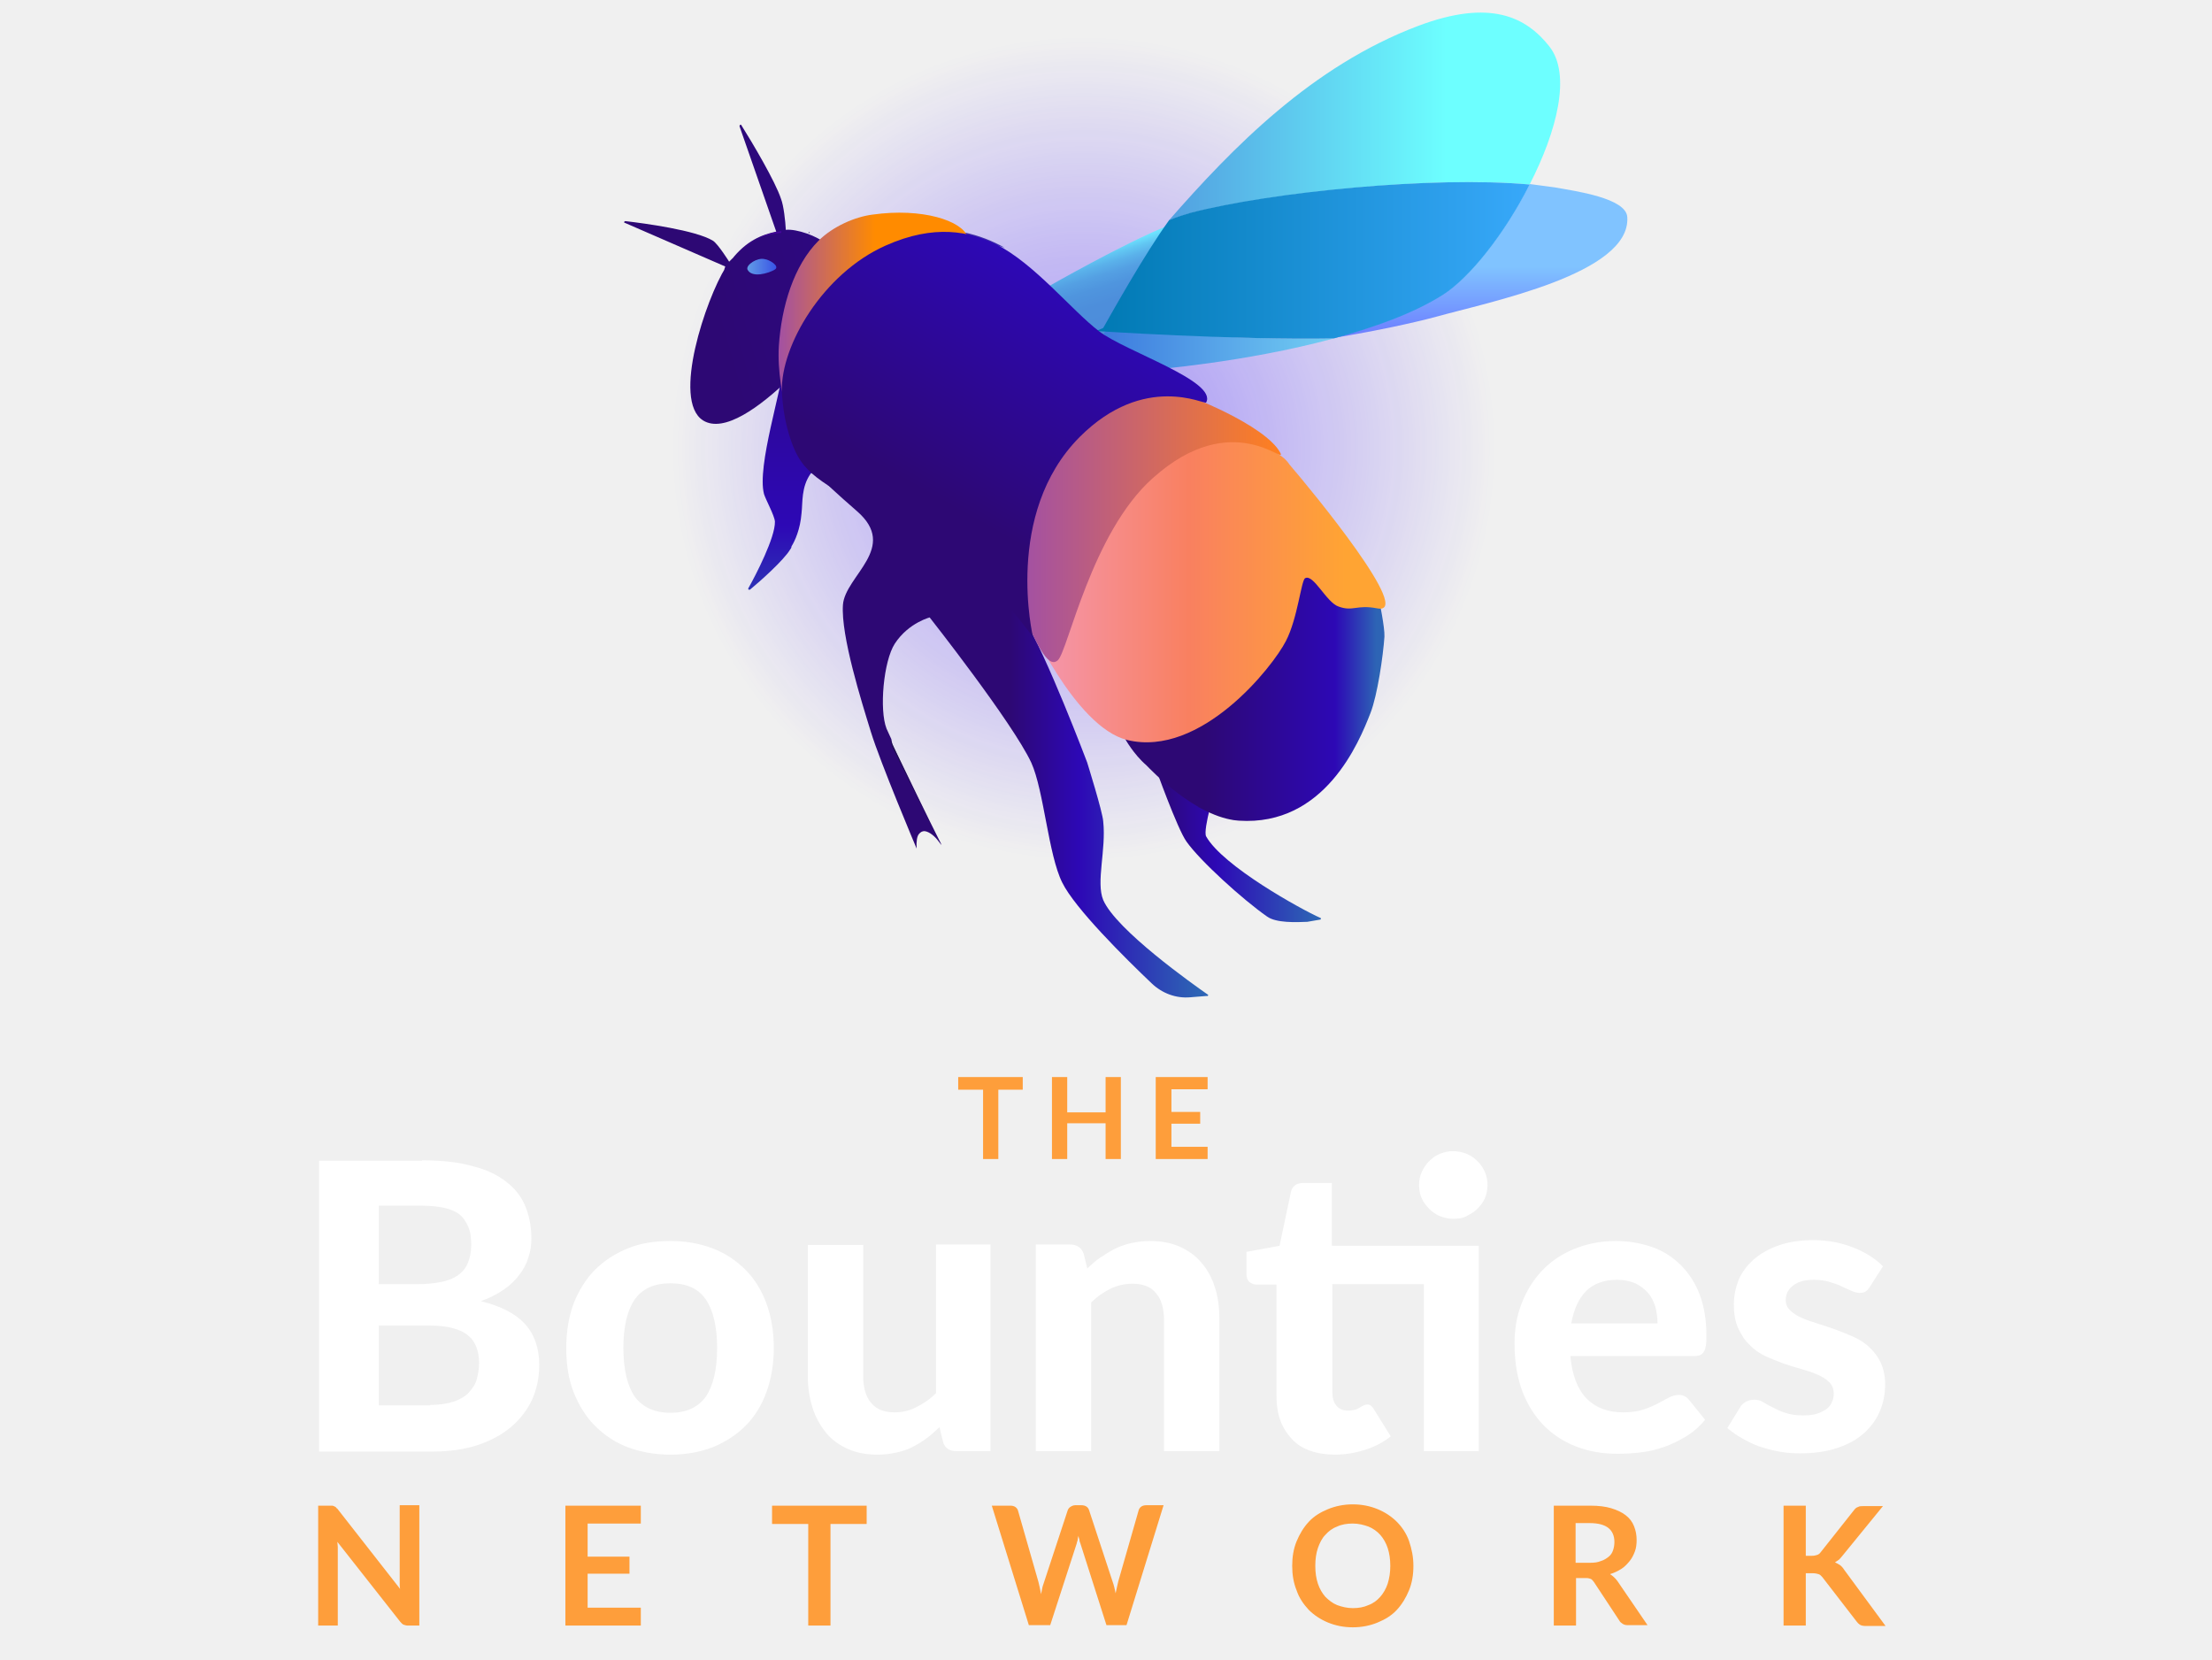
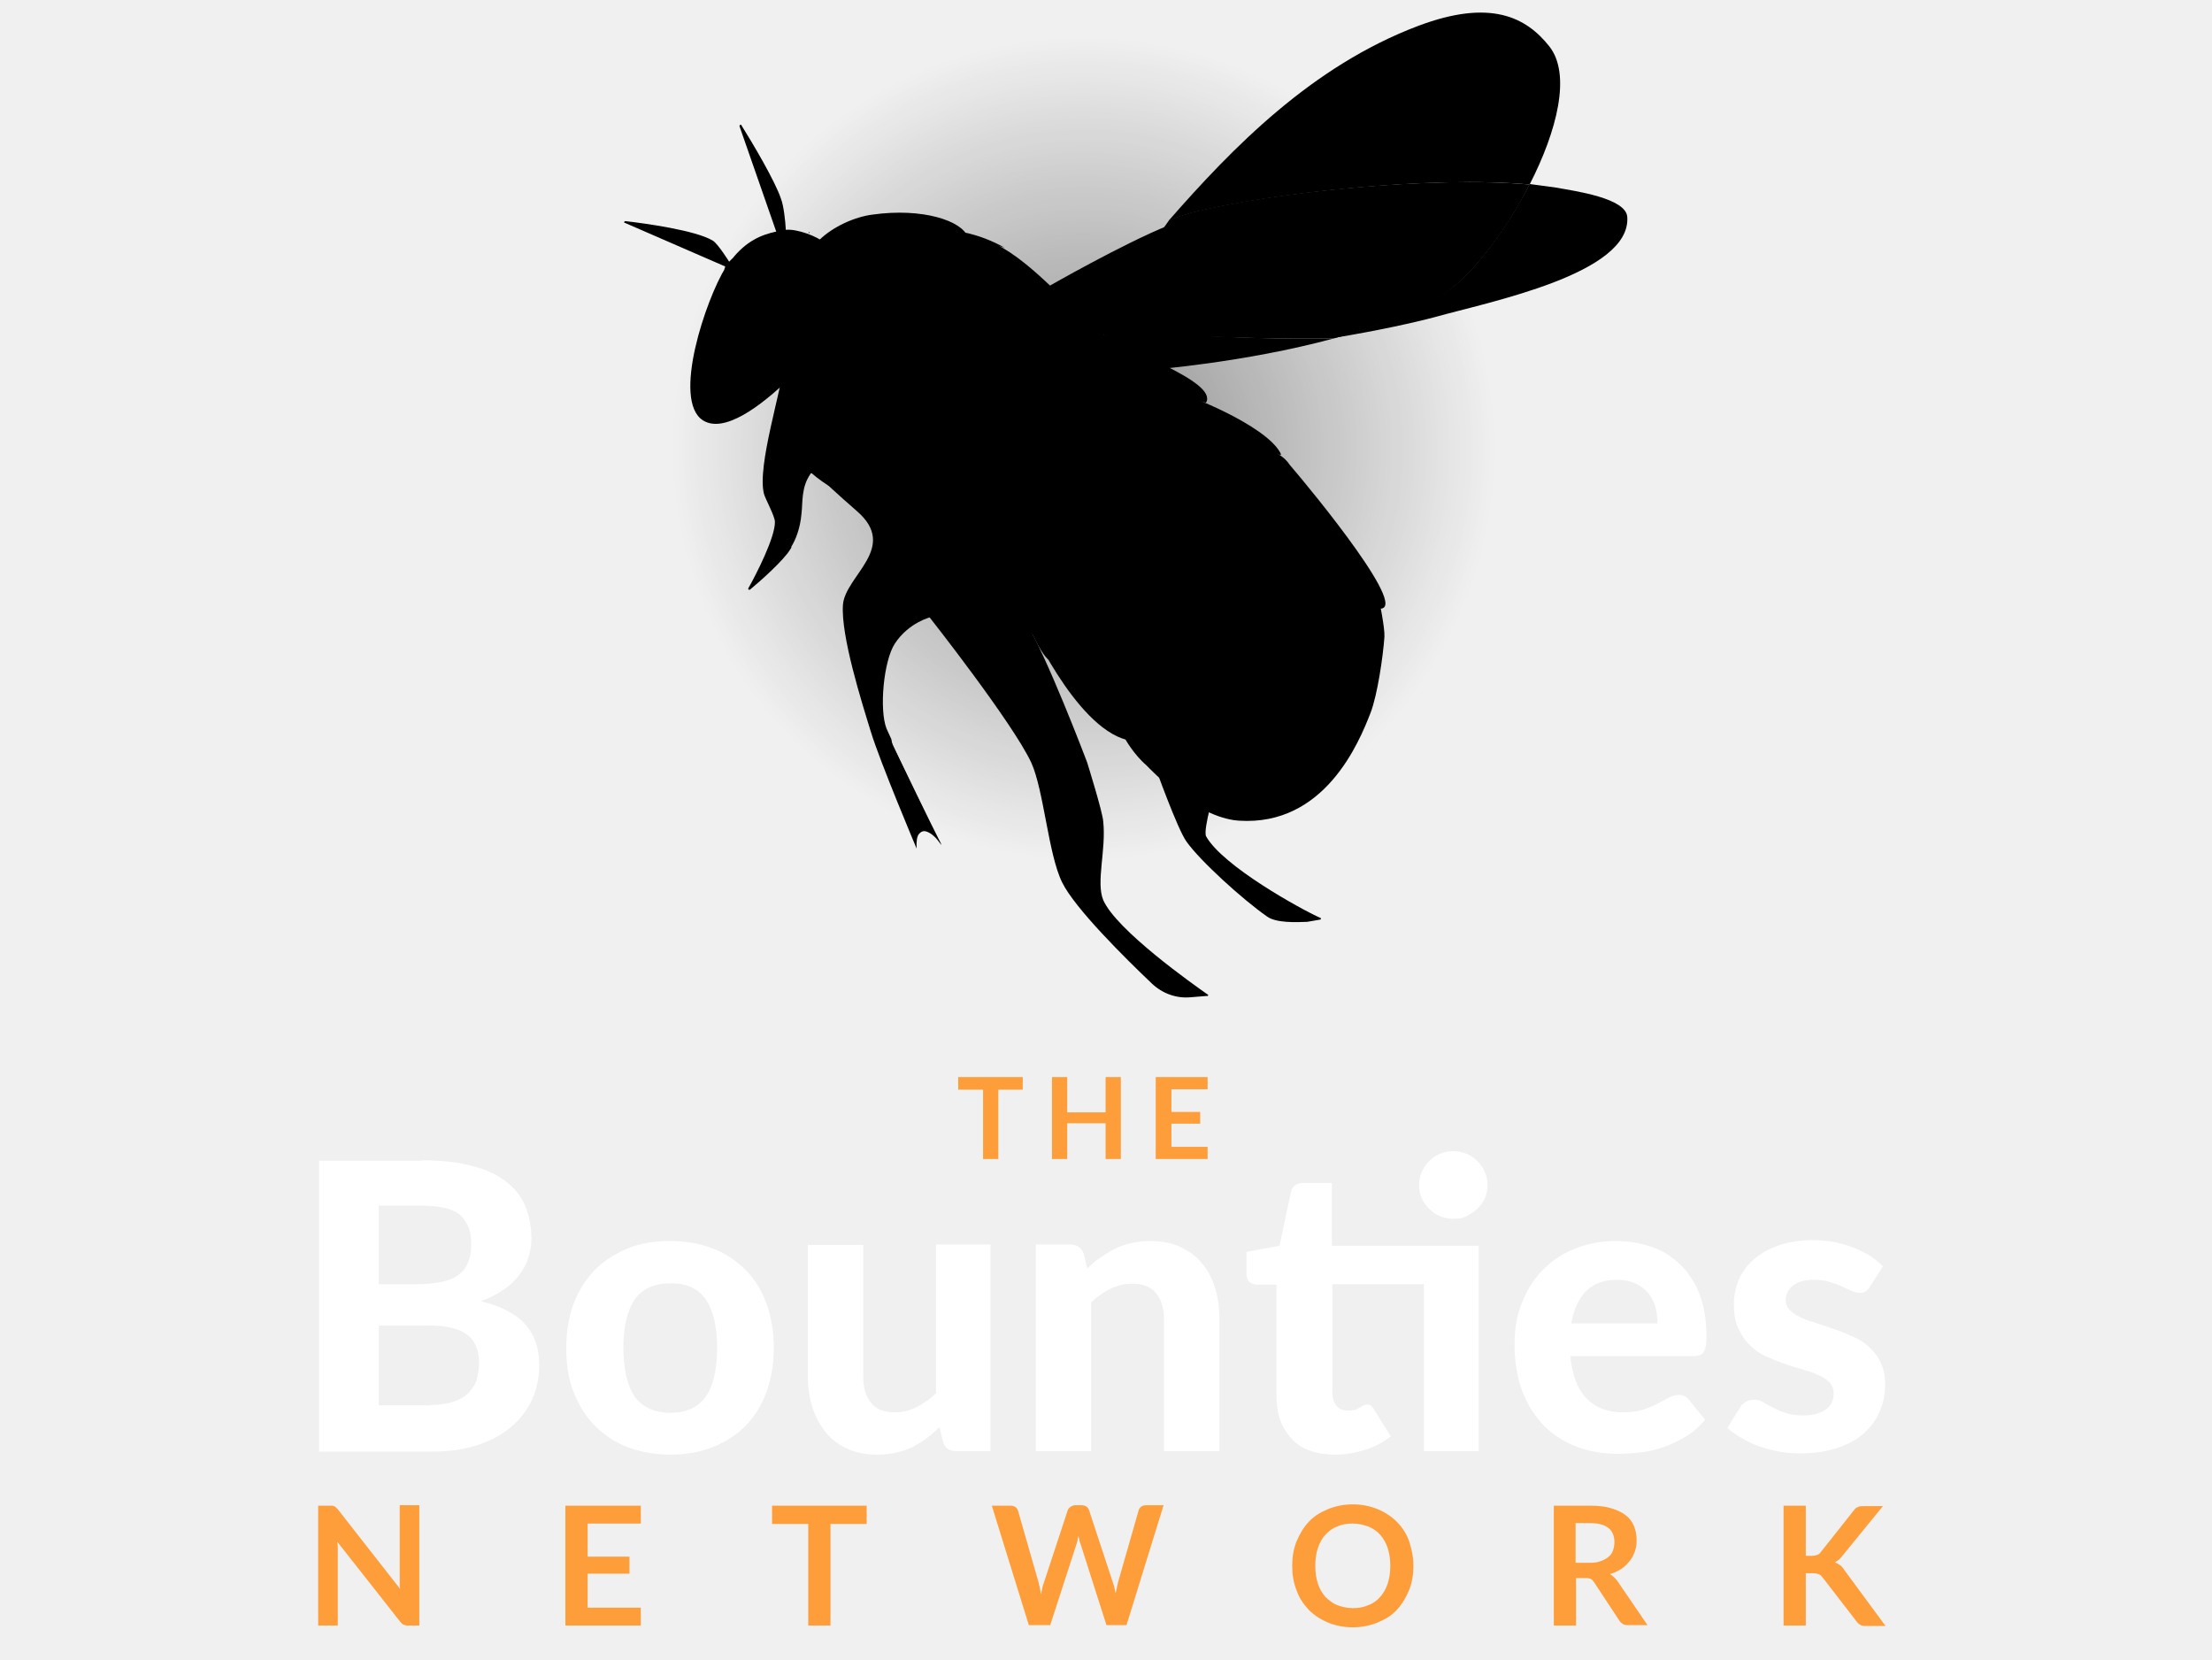
<svg xmlns="http://www.w3.org/2000/svg" version="1.1" id="Layer_1" x="0px" y="0px" width="449.25px" height="337px" viewBox="0 30.35 449.25 337" enable-background="new 0 30.35 449.25 337" xml:space="preserve">
  <path id="Bounties" fill="#FFFFFF" d="M87.379,315.669c1.948,0,3.542-0.266,4.871-0.709c1.239-0.442,2.302-1.062,3.011-1.86  c0.708-0.797,1.329-1.682,1.594-2.744c0.266-1.062,0.443-2.036,0.443-3.188s-0.177-2.302-0.532-3.188  c-0.354-0.974-0.886-1.771-1.683-2.392c-0.796-0.709-1.771-1.151-3.099-1.505c-1.24-0.354-2.834-0.53-4.693-0.53h-10.36v16.202  h10.448V315.669L87.379,315.669z M76.931,275.202v15.938h8.058c1.682,0,3.188-0.178,4.604-0.442  c1.328-0.266,2.479-0.708,3.365-1.328s1.594-1.417,2.037-2.478c0.442-1.063,0.708-2.215,0.708-3.721c0-1.504-0.177-2.744-0.62-3.719  c-0.443-0.974-0.974-1.859-1.771-2.479c-0.797-0.62-1.86-1.062-3.1-1.328s-2.745-0.443-4.428-0.443L76.931,275.202L76.931,275.202z   M85.697,265.992c3.984,0,7.35,0.355,10.183,1.152c2.834,0.708,5.136,1.771,6.907,3.188c1.771,1.328,3.099,3.01,3.896,4.959  c0.797,1.947,1.24,4.161,1.24,6.553c0,1.328-0.177,2.656-0.62,3.896c-0.354,1.239-0.974,2.391-1.859,3.541  c-0.797,1.062-1.86,2.125-3.188,3.01c-1.328,0.887-2.834,1.684-4.605,2.302c3.985,0.975,6.996,2.479,8.944,4.605  c1.948,2.125,2.922,4.958,2.922,8.323c0,2.479-0.443,4.783-1.417,6.995c-0.974,2.127-2.392,3.984-4.25,5.58  c-1.86,1.594-4.162,2.833-6.818,3.718c-2.656,0.886-5.844,1.328-9.298,1.328H64.8v-59.061h20.897V265.992L85.697,265.992z   M136.169,282.375c3.188,0,6.021,0.531,8.59,1.505c2.568,0.974,4.781,2.479,6.641,4.339c1.859,1.859,3.276,4.162,4.25,6.818  s1.506,5.667,1.506,9.032c0,3.366-0.531,6.375-1.506,9.032c-0.974,2.656-2.391,4.958-4.25,6.817c-1.86,1.861-4.074,3.276-6.641,4.34  c-2.568,0.975-5.402,1.506-8.59,1.506s-6.021-0.531-8.677-1.506c-2.568-0.974-4.782-2.479-6.642-4.34  c-1.859-1.859-3.276-4.16-4.339-6.817s-1.505-5.666-1.505-9.032c0-3.365,0.531-6.376,1.505-9.032  c1.062-2.656,2.479-4.958,4.339-6.818c1.86-1.859,4.073-3.275,6.642-4.339C130.06,282.816,132.982,282.375,136.169,282.375z   M136.169,317.263c3.188,0,5.579-1.062,7.173-3.275c1.505-2.214,2.302-5.49,2.302-9.918c0-4.339-0.797-7.615-2.302-9.829  c-1.506-2.213-3.896-3.275-7.173-3.275c-3.276,0-5.667,1.062-7.261,3.275c-1.505,2.214-2.302,5.49-2.302,9.829  c0,4.34,0.797,7.704,2.302,9.918C130.502,316.111,132.894,317.263,136.169,317.263z M201.165,283.083v41.973h-6.906  c-1.417,0-2.392-0.62-2.745-1.949l-0.708-2.922c-0.887,0.797-1.683,1.595-2.568,2.214c-0.885,0.708-1.859,1.24-2.833,1.771  c-0.974,0.531-2.125,0.885-3.276,1.151c-1.151,0.265-2.479,0.443-3.808,0.443c-2.302,0-4.338-0.354-6.11-1.152  c-1.771-0.797-3.276-1.859-4.427-3.275c-1.151-1.418-2.125-3.101-2.745-5.049c-0.62-1.947-0.974-4.072-0.974-6.462v-26.654h11.246  v26.654c0,2.301,0.532,4.161,1.594,5.401c1.062,1.327,2.656,1.948,4.781,1.948c1.595,0,3.1-0.354,4.428-1.063  c1.417-0.708,2.745-1.594,3.985-2.833v-30.195L201.165,283.083L201.165,283.083z M220.822,287.953  c0.886-0.797,1.683-1.594,2.656-2.213c0.975-0.621,1.861-1.24,2.922-1.771c1.062-0.53,2.126-0.886,3.276-1.151  c1.151-0.266,2.479-0.442,3.808-0.442c2.302,0,4.339,0.354,6.11,1.15c1.771,0.798,3.276,1.861,4.427,3.276  c1.24,1.417,2.126,3.1,2.745,5.048c0.62,1.948,0.887,4.074,0.887,6.464v26.741h-11.247v-26.653c0-2.302-0.53-4.161-1.594-5.401  c-1.062-1.328-2.656-1.947-4.782-1.947c-1.594,0-3.1,0.354-4.428,0.974c-1.417,0.708-2.745,1.594-3.984,2.833v30.195h-11.246  v-41.973h6.906c1.417,0,2.391,0.621,2.834,1.948L220.822,287.953z M300.34,325.056h-11.159v-33.915h-18.594v21.872  c0,1.15,0.265,2.125,0.796,2.743c0.531,0.71,1.328,1.063,2.391,1.063c0.531,0,0.974-0.089,1.417-0.178  c0.354-0.089,0.709-0.266,0.975-0.442c0.265-0.179,0.531-0.266,0.796-0.444c0.265-0.087,0.443-0.177,0.708-0.177  c0.354,0,0.621,0.089,0.797,0.266c0.178,0.177,0.443,0.442,0.621,0.797l3.365,5.401c-1.505,1.24-3.275,2.125-5.224,2.744  c-1.948,0.62-3.984,0.975-6.11,0.975c-1.86,0-3.542-0.266-5.048-0.796c-1.505-0.532-2.745-1.329-3.719-2.392  c-0.975-1.062-1.771-2.302-2.302-3.719c-0.531-1.418-0.797-3.101-0.797-4.959v-22.669h-3.985c-0.62,0-1.061-0.177-1.504-0.531  c-0.443-0.354-0.62-0.974-0.62-1.682v-4.428l6.73-1.239l2.302-10.893c0.266-1.239,1.151-1.86,2.479-1.86h5.845v12.752h29.84V325.056  L300.34,325.056z M302.109,271.041c0,0.887-0.178,1.771-0.53,2.656c-0.354,0.797-0.886,1.505-1.506,2.125  c-0.62,0.621-1.417,1.062-2.214,1.506c-0.796,0.443-1.771,0.53-2.745,0.53c-0.885,0-1.77-0.177-2.657-0.53  c-0.885-0.354-1.594-0.887-2.213-1.506c-0.62-0.62-1.151-1.328-1.505-2.125c-0.354-0.797-0.531-1.684-0.531-2.656  c0-0.975,0.177-1.86,0.531-2.657c0.354-0.796,0.886-1.594,1.505-2.214c0.621-0.619,1.328-1.15,2.213-1.505  c0.887-0.354,1.683-0.53,2.657-0.53s1.86,0.177,2.745,0.53c0.887,0.354,1.594,0.886,2.214,1.505c0.62,0.621,1.151,1.328,1.506,2.214  C301.933,269.181,302.109,270.066,302.109,271.041z M336.645,299.11c0-1.152-0.178-2.302-0.443-3.366  c-0.354-1.061-0.796-2.035-1.506-2.834c-0.709-0.797-1.505-1.416-2.567-1.947c-1.063-0.443-2.303-0.709-3.72-0.709  c-2.656,0-4.781,0.797-6.287,2.301c-1.506,1.506-2.479,3.72-3.01,6.553h17.533V299.11L336.645,299.11z M318.934,305.752  c0.354,3.896,1.506,6.818,3.365,8.678c1.86,1.858,4.339,2.745,7.35,2.745c1.506,0,2.922-0.179,3.984-0.532  c1.152-0.354,2.125-0.797,3.011-1.239c0.886-0.443,1.595-0.886,2.302-1.24c0.708-0.354,1.417-0.531,2.036-0.531  c0.886,0,1.505,0.354,2.036,0.975l3.275,4.074c-1.15,1.417-2.479,2.567-3.984,3.452c-1.504,0.887-2.922,1.595-4.515,2.126  c-1.505,0.531-3.1,0.886-4.692,1.062c-1.596,0.178-3.101,0.265-4.605,0.265c-2.922,0-5.666-0.442-8.236-1.416  c-2.567-0.975-4.781-2.391-6.641-4.251c-1.859-1.859-3.365-4.249-4.427-6.995c-1.062-2.834-1.595-6.021-1.595-9.74  c0-2.835,0.443-5.578,1.418-8.058c0.974-2.568,2.302-4.693,4.074-6.642c1.77-1.859,3.896-3.365,6.463-4.428  c2.568-1.062,5.401-1.682,8.589-1.682c2.656,0,5.136,0.442,7.438,1.24c2.301,0.796,4.248,2.125,5.844,3.719  c1.594,1.593,2.922,3.63,3.809,6.021c0.886,2.391,1.327,5.048,1.327,8.146c0,0.886,0,1.506-0.089,2.035  c-0.088,0.532-0.177,0.975-0.441,1.329c-0.178,0.353-0.443,0.531-0.797,0.708c-0.354,0.088-0.709,0.177-1.24,0.177L318.934,305.752  L318.934,305.752z M379.768,291.672c-0.266,0.443-0.62,0.797-0.886,0.975c-0.266,0.177-0.709,0.266-1.24,0.266  c-0.53,0-1.062-0.178-1.683-0.443c-0.53-0.266-1.238-0.531-1.948-0.887c-0.708-0.354-1.505-0.619-2.391-0.885  s-1.948-0.443-3.188-0.443c-1.859,0-3.188,0.354-4.249,1.151c-0.974,0.708-1.505,1.771-1.505,2.923c0,0.885,0.266,1.505,0.885,2.125  c0.531,0.53,1.328,1.062,2.303,1.505s2.035,0.797,3.188,1.152c1.151,0.353,2.391,0.796,3.719,1.238  c1.239,0.444,2.479,0.975,3.719,1.506c1.151,0.53,2.302,1.239,3.188,2.126c0.975,0.886,1.683,1.859,2.303,3.1  c0.53,1.239,0.885,2.656,0.885,4.339c0,2.036-0.353,3.896-1.151,5.667c-0.708,1.683-1.859,3.188-3.275,4.427  c-1.417,1.24-3.188,2.214-5.401,2.923c-2.125,0.708-4.605,1.062-7.438,1.062c-1.417,0-2.834-0.089-4.25-0.354  c-1.417-0.266-2.744-0.619-4.074-1.062c-1.239-0.442-2.479-1.062-3.541-1.683c-1.152-0.619-2.036-1.327-2.923-2.035l2.568-4.162  c0.265-0.531,0.708-0.887,1.151-1.151c0.443-0.267,1.062-0.443,1.771-0.443c0.709,0,1.328,0.177,1.86,0.531  c0.531,0.354,1.238,0.708,1.947,1.062c0.709,0.353,1.506,0.796,2.479,1.062c0.975,0.354,2.126,0.531,3.631,0.531  c1.062,0,2.036-0.089,2.835-0.354c0.797-0.265,1.416-0.62,1.947-0.975c0.531-0.442,0.887-0.886,1.062-1.417  c0.266-0.53,0.354-1.062,0.354-1.683c0-0.886-0.266-1.683-0.886-2.301c-0.62-0.621-1.328-1.062-2.302-1.506  c-0.975-0.442-2.035-0.797-3.275-1.152c-1.24-0.353-2.48-0.708-3.72-1.15c-1.239-0.443-2.479-0.975-3.719-1.506  c-1.239-0.619-2.302-1.326-3.188-2.301c-0.973-0.887-1.682-2.037-2.301-3.365c-0.62-1.328-0.886-2.923-0.886-4.871  c0-1.77,0.353-3.365,0.974-4.957c0.709-1.595,1.682-2.922,3.1-4.162c1.328-1.152,3.01-2.127,5.048-2.834  c2.036-0.709,4.339-1.062,6.995-1.062c3.011,0,5.668,0.53,8.146,1.506c2.479,0.973,4.428,2.213,6.022,3.807L379.768,291.672z" />
  <path id="Network" fill="#FE9E3B" d="M66.924,336.124c0.177,0,0.354,0,0.531,0c0.178,0,0.266,0.088,0.354,0.088  c0.088,0.087,0.177,0.087,0.354,0.178c0.089,0.088,0.177,0.265,0.354,0.354l12.75,16.293c-0.088-0.354-0.088-0.797-0.088-1.151  c0-0.355,0-0.709,0-1.063v-14.786h3.984v24.439h-2.302c-0.354,0-0.62-0.088-0.885-0.179c-0.266-0.087-0.443-0.353-0.709-0.619  l-12.75-16.205c0,0.354,0.088,0.709,0.088,1.063c0,0.353,0,0.708,0,0.974v14.965h-3.985v-24.351H66.924z M130.148,336.124v3.63  h-10.803v6.73h8.501v3.454h-8.501v6.905h10.803v3.632H114.83v-24.352H130.148L130.148,336.124z M176.017,336.124v3.719h-7.349  v20.632h-4.516v-20.632h-7.349v-3.719H176.017z M201.431,336.124h3.808c0.353,0,0.708,0.088,0.974,0.266  c0.266,0.177,0.442,0.442,0.532,0.708l4.162,14.522c0.087,0.353,0.177,0.708,0.265,1.15c0.088,0.443,0.178,0.886,0.266,1.328  c0.088-0.442,0.178-0.886,0.265-1.328c0.089-0.442,0.266-0.797,0.354-1.15l4.781-14.522c0.088-0.266,0.266-0.531,0.531-0.708  c0.266-0.178,0.621-0.354,0.974-0.354h1.328c0.353,0,0.708,0.088,0.975,0.265c0.265,0.179,0.442,0.444,0.531,0.709l4.782,14.521  c0.265,0.708,0.442,1.505,0.62,2.391c0.088-0.442,0.178-0.886,0.266-1.238c0.088-0.354,0.177-0.797,0.265-1.152l4.162-14.521  c0.089-0.265,0.266-0.53,0.531-0.709c0.265-0.177,0.621-0.265,0.974-0.265h3.542l-7.527,24.351h-4.074l-5.312-16.646  c-0.089-0.178-0.178-0.442-0.178-0.709c-0.088-0.266-0.177-0.531-0.177-0.797c-0.088,0.266-0.178,0.531-0.178,0.797  c0,0.267-0.177,0.443-0.177,0.709l-5.402,16.646h-4.339L201.431,336.124z M287.057,348.344c0,1.771-0.265,3.453-0.885,4.958  c-0.62,1.506-1.417,2.834-2.479,3.985c-1.062,1.15-2.391,1.948-3.896,2.567c-1.505,0.621-3.187,0.974-5.047,0.974  c-1.86,0-3.542-0.353-5.048-0.974c-1.505-0.619-2.833-1.506-3.896-2.567c-1.062-1.152-1.948-2.393-2.479-3.985  c-0.62-1.505-0.886-3.188-0.886-4.958s0.266-3.453,0.886-4.958c0.621-1.505,1.417-2.835,2.479-3.984  c1.063-1.151,2.391-1.948,3.896-2.568c1.505-0.62,3.188-0.975,5.048-0.975c1.86,0,3.542,0.354,5.047,0.975  c1.506,0.62,2.834,1.505,3.896,2.568c1.063,1.062,1.948,2.391,2.479,3.896C286.702,344.891,287.057,346.484,287.057,348.344z   M282.364,348.344c0-1.327-0.178-2.568-0.532-3.631c-0.353-1.062-0.886-1.948-1.504-2.656c-0.621-0.709-1.505-1.329-2.391-1.683  c-0.975-0.354-2.037-0.62-3.188-0.62c-1.152,0-2.303,0.178-3.188,0.62c-0.974,0.353-1.771,0.974-2.391,1.683  c-0.709,0.708-1.152,1.683-1.505,2.656c-0.354,1.062-0.531,2.214-0.531,3.631c0,1.416,0.177,2.568,0.531,3.63  c0.354,1.062,0.886,1.948,1.505,2.657c0.708,0.709,1.505,1.328,2.391,1.683c0.975,0.354,2.036,0.62,3.188,0.62  c1.151,0,2.213-0.177,3.188-0.62c0.973-0.354,1.77-0.974,2.391-1.683c0.62-0.709,1.151-1.594,1.504-2.657  C282.187,350.822,282.364,349.672,282.364,348.344z M320.086,351v9.476h-4.516v-24.352h7.438c1.683,0,3.1,0.177,4.25,0.53  c1.15,0.354,2.125,0.798,2.922,1.418s1.328,1.328,1.683,2.213c0.354,0.887,0.531,1.771,0.531,2.835c0,0.796-0.089,1.594-0.354,2.301  c-0.265,0.708-0.619,1.417-1.061,1.948c-0.443,0.531-0.975,1.152-1.684,1.595c-0.708,0.443-1.418,0.796-2.302,1.062  c0.531,0.354,1.063,0.797,1.506,1.419l6.11,8.942h-4.074c-0.354,0-0.709-0.088-0.975-0.266c-0.266-0.177-0.531-0.353-0.709-0.708  l-5.136-7.792c-0.177-0.267-0.442-0.531-0.62-0.621c-0.266-0.087-0.531-0.177-0.974-0.177h-2.036V351L320.086,351z M320.086,347.724  h2.834c0.886,0,1.594-0.089,2.214-0.354c0.62-0.177,1.151-0.531,1.594-0.886s0.708-0.797,0.887-1.328  c0.177-0.531,0.265-1.062,0.265-1.683c0-1.239-0.443-2.213-1.239-2.833c-0.796-0.621-2.036-0.974-3.718-0.974h-2.924v8.058H320.086  L320.086,347.724z M366.928,346.307h1.061c0.443,0,0.797-0.088,1.063-0.178c0.266-0.088,0.531-0.266,0.708-0.532l6.73-8.5  c0.266-0.353,0.531-0.62,0.886-0.708c0.266-0.178,0.709-0.178,1.151-0.178h3.896l-8.234,10.095c-0.267,0.354-0.532,0.62-0.709,0.796  c-0.266,0.179-0.531,0.354-0.797,0.531c0.354,0.177,0.709,0.354,0.974,0.531c0.266,0.177,0.62,0.531,0.886,0.974l8.412,11.423  h-3.984c-0.531,0-0.975-0.087-1.239-0.266c-0.266-0.177-0.443-0.354-0.708-0.708l-6.906-8.943c-0.266-0.266-0.443-0.531-0.797-0.621  c-0.266-0.087-0.709-0.177-1.152-0.177h-1.418v10.626h-4.515v-24.348h4.515v10.184L366.928,346.307L366.928,346.307z" />
  <path id="The" fill="#FE9E3B" d="M207.717,249.08v2.568h-4.959v14.08h-3.1v-14.08h-5.048v-2.568H207.717z M227.641,265.728h-3.099  v-7.261h-7.792v7.261h-3.1V249.08h3.1v7.173h7.792v-7.173h3.099V265.728z M245.262,249.08v2.479h-7.35v4.604h5.844v2.391h-5.844  v4.693h7.35v2.479h-10.537V249.08H245.262L245.262,249.08z" />
  <radialGradient id="Oval_1_" cx="38.7" cy="391.352" r="0.292" gradientTransform="matrix(750.2699 0 0 -750.2696 -28815.473 293738.344)" gradientUnits="userSpaceOnUse">
-     <stop offset="0" style="stop-color:#2C00FF;stop-opacity:0.7" />
-     <stop offset="0.389" style="stop-color:#2C00FF;stop-opacity:0" />
+     <stop offset="0" style="stopColor:#2C00FF;stop-opacity:0.7" />
+     <stop offset="0.389" style="stopColor:#2C00FF;stop-opacity:0" />
  </radialGradient>
  <ellipse id="Oval" opacity="0.6" fill="url(#Oval_1_)" enable-background="new    " cx="219.988" cy="119.002" rx="219.158" ry="219.335" />
  <linearGradient id="Shape_25_" gradientUnits="userSpaceOnUse" x1="37.418" y1="386.023" x2="38.003" y2="386.023" gradientTransform="matrix(57.6764 0 0 -54.0788 -1923.53 21077.531)">
-     <stop offset="0" style="stop-color:#2D0874" />
-     <stop offset="0.367" style="stop-color:#2D08B5" />
-     <stop offset="0.966" style="stop-color:#2D64B5" />
+     <stop offset="0" style="stopColor:#2D0874" />
+     <stop offset="0.367" style="stopColor:#2D08B5" />
+     <stop offset="0.966" style="stopColor:#2D64B5" />
  </linearGradient>
  <path id="Shape" fill="url(#Shape_25_)" d="M257.356,216.494c1.86,1.328,5.933,1.152,8.146,1.062l2.568-0.442  c0.266,0,0.266-0.354,0.088-0.354c-3.984-1.77-19.834-10.537-23.199-16.559c-0.709-1.328,2.036-10.359,2.036-10.359l-12.398-3.809  c0,0,4.516,12.662,6.376,15.23C243.719,205.16,252.397,213.041,257.356,216.494z" />
  <linearGradient id="Shape_26_" gradientUnits="userSpaceOnUse" x1="37.804" y1="387.606" x2="41.199" y2="388.908" gradientTransform="matrix(77.147 0 0 -104.0395 -2852.827 40456.562)">
-     <stop offset="0.305" style="stop-color:#2D0874" />
-     <stop offset="0.808" style="stop-color:#2D08B5" />
-     <stop offset="0.966" style="stop-color:#2D64B5" />
+     <stop offset="0.305" style="stopColor:#2D0874" />
+     <stop offset="0.808" style="stopColor:#2D08B5" />
+     <stop offset="0.966" style="stopColor:#2D64B5" />
  </linearGradient>
  <path id="Shape_1_" fill="url(#Shape_26_)" d="M167.656,79.863c-1.417-1.506-5.933-3.099-8.058-2.834  c-0.088-1.771-0.442-4.958-0.974-6.287c-1.151-3.542-5.933-11.599-8.058-14.965c-0.089-0.266-0.443,0-0.354,0.266l7.438,21.341  c-2.922,0.62-6.11,1.859-9.12,5.756c0.088-0.088,0.266-0.266,0.266-0.354c-0.443,0.442-0.708,0.709-0.708,0.709  s-2.213-3.543-3.276-4.251c-3.453-2.126-13.902-3.542-17.798-3.985c-0.266,0-0.354,0.354-0.088,0.354l20.366,8.854  c0,0-0.089,0.354-0.266,0.797c0.089-0.266,0.266-0.354,0.354-0.619c0.266-0.354,0.443-0.709,0.708-1.062  c-0.266,0.354-0.443,0.708-0.708,1.062c-3.985,6.375-10.98,27.008-4.604,31.08c8.501,5.314,29.044-21.251,29.044-21.251  S170.312,82.697,167.656,79.863z" />
  <linearGradient id="Shape_27_" gradientUnits="userSpaceOnUse" x1="38.105" y1="389.672" x2="38.69" y2="389.672" gradientTransform="matrix(99.2838 0 0 -148.7227 -3595.774 58142.453)">
-     <stop offset="0.305" style="stop-color:#2D0874" />
-     <stop offset="0.544" style="stop-color:#2D08B5" />
-     <stop offset="0.966" style="stop-color:#2D64B5" />
+     <stop offset="0.305" style="stopColor:#2D0874" />
+     <stop offset="0.544" style="stopColor:#2D08B5" />
+     <stop offset="0.966" style="stopColor:#2D64B5" />
  </linearGradient>
  <path id="Shape_2_" fill="url(#Shape_27_)" d="M245.313,232.345c-2.922-2.036-18.595-13.106-21.251-19.216  c-1.505-3.631,0.621-10.184,0-15.939c-0.088-1.859-3.276-12.041-3.276-12.041s-8.411-22.227-12.663-28.779  c-5.931-8.943-11.776-11.424-17.532-9.918c-6.021,1.683-1.771,9.298-1.771,9.298s16.825,21.341,20.632,29.487  c2.567,5.666,3.453,18.684,6.287,24.352c2.568,5.224,12.751,15.319,18.152,20.455c2.125,2.036,4.959,3.1,7.881,2.834l3.275-0.265  C245.313,232.699,245.491,232.434,245.313,232.345z" />
  <linearGradient id="Shape_28_" gradientUnits="userSpaceOnUse" x1="38.785" y1="388.457" x2="38.785" y2="387.475" gradientTransform="matrix(44.4734 0 0 -95.6681 -1559.894 37237.812)">
-     <stop offset="0" style="stop-color:#2D0874" />
-     <stop offset="0.664" style="stop-color:#2D08B5" />
-     <stop offset="0.966" style="stop-color:#2D64B5" />
+     <stop offset="0" style="stopColor:#2D0874" />
+     <stop offset="0.664" style="stopColor:#2D08B5" />
+     <stop offset="0.966" style="stopColor:#2D64B5" />
  </linearGradient>
  <path id="Shape_3_" fill="url(#Shape_28_)" d="M168.099,96.156c-5.579-2.213-7.792-5.224-8.766,7.35  c-0.443,5.756-5.667,21.518-4.162,27.186c0.354,1.15,2.125,4.338,2.214,5.578c0.089,3.188-3.896,10.892-5.401,13.548  c-0.089,0.266,0.088,0.354,0.354,0.266c2.037-1.683,6.819-5.933,8.146-8.146c0.089-0.09,0.266-0.354,0.266-0.621  c0.708-1.151,1.771-3.453,2.037-6.729c0.266-2.214-0.089-5.312,1.859-8.058c0.974-1.15,13.371,2.125,13.371,2.125  s-13.459-5.047-13.105-6.996c0.797-3.807,1.771-7.172,2.745-9.209C167.656,112.627,175.537,99.256,168.099,96.156z" />
  <linearGradient id="Shape_29_" gradientUnits="userSpaceOnUse" x1="37.82" y1="383.534" x2="37.82" y2="384.685" gradientTransform="matrix(102.1874 0 0 -53.5578 -3564.052 20670.705)">
-     <stop offset="0.055" style="stop-color:#91FFFF" />
-     <stop offset="0.506" style="stop-color:#6D7FFF" />
-     <stop offset="0.73" style="stop-color:#80C3FF" />
+     <stop offset="0.055" style="stopColor:#91FFFF" />
+     <stop offset="0.506" style="stopColor:#6D7FFF" />
+     <stop offset="0.73" style="stopColor:#80C3FF" />
  </linearGradient>
  <path id="Shape_4_" fill="url(#Shape_29_)" d="M315.975,68.441c-1.682-0.266-3.452-0.443-5.312-0.708  c-5.047,9.828-12.131,19.038-17.709,22.402c-6.11,3.808-14.168,6.729-22.138,8.854c9.121-1.505,16.293-3.099,20.632-4.25  c11.068-3.1,39.759-8.767,39.05-20.277C330.32,70.566,319.872,69.149,315.975,68.441z" />
  <linearGradient id="Shape_30_" gradientUnits="userSpaceOnUse" x1="37.753" y1="365.284" x2="38.907" y2="365.284" gradientTransform="matrix(80.9651 0 0 -14.5516 -2833.161 5416.685)">
-     <stop offset="0.002" style="stop-color:#3C7ADE" />
-     <stop offset="0.792" style="stop-color:#91FFFF" />
+     <stop offset="0.002" style="stopColor:#3C7ADE" />
+     <stop offset="0.792" style="stopColor:#91FFFF" />
  </linearGradient>
  <path id="Shape_5_" fill="url(#Shape_30_)" d="M224.327,97.219l-0.266-0.266c-0.353,0.62-0.443,0.975-0.443,0.975l10.006,7.526  c0,0,18.949-1.417,37.279-6.376C250.449,99.521,224.327,97.219,224.327,97.219z" />
  <linearGradient id="Shape_31_" gradientUnits="userSpaceOnUse" x1="37.746" y1="381.752" x2="37.909" y2="381.263" gradientTransform="matrix(41.593 0 0 -38.6022 -1345.471 14817.08)">
-     <stop offset="0" style="stop-color:#6DE5FF" />
-     <stop offset="0.008" style="stop-color:#6CE2FE" />
-     <stop offset="0.079" style="stop-color:#62C7F3" />
-     <stop offset="0.16" style="stop-color:#5AB1EA" />
-     <stop offset="0.256" style="stop-color:#54A0E3" />
-     <stop offset="0.374" style="stop-color:#4F95DE" />
-     <stop offset="0.54" style="stop-color:#4D8EDB" />
-     <stop offset="1" style="stop-color:#4C8CDA" />
+     <stop offset="0" style="stopColor:#6DE5FF" />
+     <stop offset="0.008" style="stopColor:#6CE2FE" />
+     <stop offset="0.079" style="stopColor:#62C7F3" />
+     <stop offset="0.16" style="stopColor:#5AB1EA" />
+     <stop offset="0.256" style="stopColor:#54A0E3" />
+     <stop offset="0.374" style="stopColor:#4F95DE" />
+     <stop offset="0.54" style="stopColor:#4D8EDB" />
+     <stop offset="1" style="stopColor:#4C8CDA" />
  </linearGradient>
  <path id="Shape_6_" fill="url(#Shape_31_)" d="M212.905,88.541l10.98,10.184c1.859-3.542,8.5-15.585,13.371-22.58  C228.046,79.863,212.905,88.541,212.905,88.541z" />
  <linearGradient id="Shape_32_" gradientUnits="userSpaceOnUse" x1="37.768" y1="388.294" x2="38.352" y2="388.294" gradientTransform="matrix(90.2669 0 0 -95.089 -3180.637 37091.703)">
-     <stop offset="0.305" style="stop-color:#2D0874" />
-     <stop offset="0.808" style="stop-color:#2D08B5" />
-     <stop offset="0.966" style="stop-color:#2D64B5" />
+     <stop offset="0.305" style="stopColor:#2D0874" />
+     <stop offset="0.808" style="stopColor:#2D08B5" />
+     <stop offset="0.966" style="stopColor:#2D64B5" />
  </linearGradient>
  <path id="Shape_7_" fill="url(#Shape_32_)" d="M228.489,180.367c0,0,1.682,3.099,4.339,5.4c0.797,0.797,10.006,10.627,18.773,11.246  c17.444,1.15,24.44-15.939,26.741-21.87c1.418-3.632,2.568-11.6,2.834-15.496c0.088-1.86-1.062-7.35-1.062-7.35l-8.235-3.188  l-6.375-7.704l-7.881,17.268L228.489,180.367z" />
  <linearGradient id="Shape_33_" gradientUnits="userSpaceOnUse" x1="26.099" y1="386.382" x2="76.454" y2="398.426" gradientTransform="matrix(63.4511 0 0 -137.2864 -2267.365 53615.039)">
-     <stop offset="0.305" style="stop-color:#2D0874" />
-     <stop offset="0.582" style="stop-color:#2D08B5" />
-     <stop offset="0.966" style="stop-color:#2D64B5" />
+     <stop offset="0.305" style="stopColor:#2D0874" />
+     <stop offset="0.582" style="stopColor:#2D08B5" />
+     <stop offset="0.966" style="stopColor:#2D64B5" />
  </linearGradient>
  <path id="Shape_8_" fill="url(#Shape_33_)" d="M163.849,122.544c0,0-5.933-2.392,10.183,11.6c8.589,7.438-2.391,13.106-2.834,19.038  c-0.443,6.287,3.808,19.746,5.667,25.768c1.859,6.109,9.298,23.73,9.298,23.73c-0.088-1.504,0.089-2.479,0.443-2.922  c0.354-0.442,0.708-0.621,1.151-0.621c0.975,0.089,2.126,1.062,2.834,2.037l0.62,0.797c0,0-0.088-0.354-0.443-0.975  c-1.683-3.275-7.171-14.611-9.298-19.037c-0.266-0.444-0.354-0.975-0.443-1.506c-0.354-0.797-0.708-1.506-0.974-2.126  c-1.505-3.808-0.62-13.725,1.683-17.267c2.834-4.34,7.35-5.402,7.35-5.402c2.126-1.506,6.996-2.922,8.501-5.225  c0.266-0.354,2.391-4.25,2.391-4.604C201.127,137.598,163.849,122.544,163.849,122.544z" />
  <linearGradient id="Shape_34_" gradientUnits="userSpaceOnUse" x1="3.384" y1="189.385" x2="56.89" y2="217.047" gradientTransform="matrix(0.8076 0 0 -1.6169 176.3982 519.7929)">
-     <stop offset="0.279" style="stop-color:#1D1147" />
-     <stop offset="0.732" style="stop-color:#2D0874" />
-     <stop offset="0.997" style="stop-color:#5700BB" />
+     <stop offset="0.279" style="stopColor:#1D1147" />
+     <stop offset="0.732" style="stopColor:#2D0874" />
+     <stop offset="0.997" style="stopColor:#5700BB" />
  </linearGradient>
  <path id="Shape_9_" fill="url(#Shape_34_)" d="M190.59,200.998c0.266,0.62,0.442,0.975,0.442,0.975S190.856,201.618,190.59,200.998z  " />
  <linearGradient id="Shape_35_" gradientUnits="userSpaceOnUse" x1="38.466" y1="384.158" x2="42.507" y2="384.158" gradientTransform="matrix(20.7965 0 0 -50.1222 -639.048 19357.572)">
-     <stop offset="0" style="stop-color:#0021C1" />
-     <stop offset="1" style="stop-color:#783D96" />
+     <stop offset="0" style="stopColor:#0021C1" />
+     <stop offset="1" style="stopColor:#783D96" />
  </linearGradient>
  <path id="Shape_10_" fill="url(#Shape_35_)" d="M160.927,117.408c0,0,4.958-18.063,12.131-29.31  C164.291,97.219,161.369,109.262,160.927,117.408z" />
  <linearGradient id="Shape_36_" gradientUnits="userSpaceOnUse" x1="23.572" y1="329.218" x2="33.029" y2="329.218" gradientTransform="matrix(8.8839 0 0 -6.0632 -48.5128 2107.056)">
-     <stop offset="0" style="stop-color:#0021C1" />
-     <stop offset="1" style="stop-color:#783D96" />
+     <stop offset="0" style="stopColor:#0021C1" />
+     <stop offset="1" style="stopColor:#783D96" />
  </linearGradient>
  <path id="Shape_11_" fill="url(#Shape_36_)" d="M244.871,112.715c0,0-2.125-1.416-5.224-3.541l4.516,3.188  C244.605,112.627,244.871,112.715,244.871,112.715z" />
  <linearGradient id="Shape_37_" gradientUnits="userSpaceOnUse" x1="34.645" y1="297.129" x2="39.091" y2="297.129" gradientTransform="matrix(12.3164 0 0 -4.2442 -253.3099 1340.849)">
-     <stop offset="0" style="stop-color:#0021C1" />
-     <stop offset="1" style="stop-color:#783D96" />
+     <stop offset="0" style="stopColor:#0021C1" />
+     <stop offset="1" style="stopColor:#783D96" />
  </linearGradient>
  <path id="Shape_12_" fill="url(#Shape_37_)" d="M202.279,80.041c-1.771-0.619-3.541-1.151-5.579-1.506  c2.479,0.621,4.87,1.506,7.172,2.48" />
  <linearGradient id="Shape_38_" gradientUnits="userSpaceOnUse" x1="37.45" y1="382.544" x2="39.611" y2="383.077" gradientTransform="matrix(16.7584 0 0 -35.1663 -450.4932 13647.758)">
-     <stop offset="0.279" style="stop-color:#1D1147" />
-     <stop offset="0.732" style="stop-color:#2D0874" />
-     <stop offset="0.997" style="stop-color:#5700BB" />
+     <stop offset="0.279" style="stopColor:#1D1147" />
+     <stop offset="0.732" style="stopColor:#2D0874" />
+     <stop offset="0.997" style="stopColor:#5700BB" />
  </linearGradient>
  <path id="Shape_13_" fill="url(#Shape_38_)" d="M190.59,200.998c-1.505-3.188-6.996-14.256-9.829-20.543  c0.088,0.619,0.354,1.061,0.443,1.506C183.33,186.299,188.996,197.723,190.59,200.998z" />
  <linearGradient id="Shape_39_" gradientUnits="userSpaceOnUse" x1="33.002" y1="323.097" x2="37.026" y2="323.097" gradientTransform="matrix(13.124 0 0 -4.6485 -204.6563 1697.467)">
-     <stop offset="0.305" style="stop-color:#2D0874" />
-     <stop offset="1" style="stop-color:#2D08B5" />
+     <stop offset="0.305" style="stopColor:#2D0874" />
+     <stop offset="1" style="stopColor:#2D08B5" />
  </linearGradient>
  <path id="Shape_14_" fill="url(#Shape_39_)" d="M250.892,196.925l-7.704-2.743C243.188,194.269,248.324,196.306,250.892,196.925z" />
  <linearGradient id="Shape_40_" gradientUnits="userSpaceOnUse" x1="38.015" y1="388.631" x2="38.599" y2="388.631" gradientTransform="matrix(124.6419 0 0 -109.5455 -4529.606 42721.82)">
-     <stop offset="0" style="stop-color:#F498B4" />
-     <stop offset="0.45" style="stop-color:#F98060" />
-     <stop offset="0.885" style="stop-color:#FFA433" />
+     <stop offset="0" style="stopColor:#F498B4" />
+     <stop offset="0.45" style="stopColor:#F98060" />
+     <stop offset="0.885" style="stopColor:#FFA433" />
  </linearGradient>
  <path id="Shape_15_" fill="url(#Shape_40_)" d="M261.872,124.67c-0.265-0.443-0.62-0.797-0.974-1.151  c-2.923-2.745-14.256-6.376-14.256-6.376l-15.939,11.068l-9.651,13.37l-12.485,14.346c0,0,9.651,22.048,20.365,24.704  c14.965,3.631,29.576-14.875,32.232-20.1c2.392-4.604,3.1-12.309,3.897-12.751c1.683-0.974,4.339,4.958,6.818,5.756  c2.923,1.062,3.631-0.442,7.792,0.354C287.374,155.484,266.742,130.336,261.872,124.67z" />
  <linearGradient id="Shape_41_" gradientUnits="userSpaceOnUse" x1="38.297" y1="386.487" x2="38.904" y2="386.487" gradientTransform="matrix(74.1001 0 0 -72.5283 -2678.332 28129.465)">
-     <stop offset="0" style="stop-color:#783D96" />
-     <stop offset="1" style="stop-color:#3A2EAC" />
+     <stop offset="0" style="stopColor:#783D96" />
+     <stop offset="1" style="stopColor:#3A2EAC" />
  </linearGradient>
  <path id="Shape_16_" fill="url(#Shape_41_)" d="M160.661,119.355c0.354-5.756,1.328-11.599,3.099-17.089  c1.771-5.578,4.25-11.068,8.058-15.673c1.859-2.392,4.162-4.339,6.73-6.021c2.568-1.506,5.401-2.745,8.412-3.188  c6.021-1.062,12.042,0.442,17.089,3.275c-5.401-1.771-11.333-2.568-16.735-1.328c-2.744,0.62-5.224,1.771-7.526,3.276  c-2.214,1.506-4.339,3.454-6.11,5.578c-1.771,2.125-3.276,4.517-4.604,6.996s-2.479,5.047-3.542,7.792  C163.583,108.111,162.078,113.689,160.661,119.355z" />
  <linearGradient id="Shape_42_" gradientUnits="userSpaceOnUse" x1="37.933" y1="388.088" x2="38.517" y2="388.088" gradientTransform="matrix(90.1751 0 0 -96.0389 -3213.101 37408.195)">
-     <stop offset="0" style="stop-color:#A250A4" />
-     <stop offset="1" style="stop-color:#FF801F" />
+     <stop offset="0" style="stopColor:#A250A4" />
+     <stop offset="1" style="stopColor:#FF801F" />
  </linearGradient>
  <path id="Shape_17_" fill="url(#Shape_42_)" d="M260.012,122.279c1.505,2.922-9.651-9.475-25.944,5.224  c-12.396,11.069-17.178,35.065-19.215,36.925c-2.214,2.037-4.693-4.692-6.641-8.146c-1.771-3.099-0.266-16.381,2.479-23.288  c11.777-30.461,17.709-24.085,27.627-23.111C240.886,110.236,257.002,116.7,260.012,122.279z" />
  <linearGradient id="Shape_43_" gradientUnits="userSpaceOnUse" x1="39.349" y1="318.664" x2="39.939" y2="318.664" gradientTransform="matrix(10.0288 0 0 -5.4464 -242.7982 1820.07)">
-     <stop offset="0" style="stop-color:#6DBDFF" />
-     <stop offset="1" style="stop-color:#3C63FF" />
+     <stop offset="0" style="stopColor:#6DBDFF" />
+     <stop offset="1" style="stopColor:#3C63FF" />
  </linearGradient>
  <path id="Shape_18_" opacity="0.81" fill="url(#Shape_43_)" enable-background="new    " d="M155.259,82.963  c0.974,0.089,3.188,1.417,2.125,2.125c-1.328,0.797-4.693,1.771-5.578,0C151.452,84.114,153.842,82.608,155.259,82.963z" />
  <linearGradient id="Shape_44_" gradientUnits="userSpaceOnUse" x1="14.655" y1="-621.498" x2="68.533" y2="-593.644" gradientTransform="matrix(0.4038 0 0 -0.4043 146.6161 -167.6029)">
-     <stop offset="0.279" style="stop-color:#1D1147" />
-     <stop offset="0.732" style="stop-color:#2D0874" />
-     <stop offset="0.997" style="stop-color:#5700BB" />
+     <stop offset="0.279" style="stopColor:#1D1147" />
+     <stop offset="0.732" style="stopColor:#2D0874" />
+     <stop offset="0.997" style="stopColor:#5700BB" />
  </linearGradient>
  <path id="Shape_19_" fill="url(#Shape_44_)" d="M164.469,77.562l-0.266-0.089c0,0.089,0.088,0.089,0.088,0.266L164.469,77.562z" />
  <linearGradient id="Shape_45_" gradientUnits="userSpaceOnUse" x1="37.627" y1="348.071" x2="39.986" y2="350.225" gradientTransform="matrix(16.7584 0 0 -9.499 -504.9932 3400.513)">
-     <stop offset="0.279" style="stop-color:#1D159B" />
-     <stop offset="0.559" style="stop-color:#2D0874" />
-     <stop offset="0.997" style="stop-color:#5700BB" />
+     <stop offset="0.279" style="stopColor:#1D159B" />
+     <stop offset="0.559" style="stopColor:#2D0874" />
+     <stop offset="0.997" style="stopColor:#5700BB" />
  </linearGradient>
  <path id="Shape_20_" fill="url(#Shape_45_)" d="M158.624,77.65l0.089-0.354c-3.188,0.442-6.464,1.683-9.83,5.579  c0.797-0.797,2.391-2.214,4.163-3.542C154.993,77.916,158.624,77.65,158.624,77.65z" />
  <linearGradient id="Shape_46_" gradientUnits="userSpaceOnUse" x1="38.347" y1="387.16" x2="38.93" y2="387.16" gradientTransform="matrix(66.404 0 0 -82.9338 -2388.256 32206.373)">
-     <stop offset="0" style="stop-color:#A250A4" />
-     <stop offset="0.506" style="stop-color:#FF8B00" />
+     <stop offset="0" style="stopColor:#A250A4" />
+     <stop offset="0.506" style="stopColor:#FF8B00" />
  </linearGradient>
  <path id="Shape_21_" fill="url(#Shape_46_)" d="M196.523,78.447c-1.152-3.276-9.209-5.934-19.304-4.516  c-3.542,0.442-8.057,2.391-10.979,5.312c-5.047,5.047-7.526,13.371-8.058,21.341c-0.62,10.183,4.162,21.34,4.162,21.34  s-1.328-5.578-1.062-6.729c-0.088,0.709-0.088,1.062-0.088,1.062s0.088-0.797,0.354-2.125c0.443-2.126,1.063-7.882,1.683-10.715  c1.505-6.464,6.287-13.725,13.725-19.392C191.653,71.363,198.737,84.733,196.523,78.447z" />
  <linearGradient id="Shape_47_" gradientUnits="userSpaceOnUse" x1="37.781" y1="386.039" x2="38.467" y2="386.039" gradientTransform="matrix(135.9897 0 0 -72.342 -4914.189 27980.92)">
-     <stop offset="0.024" style="stop-color:#4C8CDA" />
-     <stop offset="0.752" style="stop-color:#6DFFFF" />
+     <stop offset="0.024" style="stopColor:#4C8CDA" />
+     <stop offset="0.752" style="stopColor:#6DFFFF" />
  </linearGradient>
  <path id="Shape_22_" fill="url(#Shape_47_)" d="M310.662,67.821c5.578-10.891,8.501-22.403,3.984-28.07  c-4.692-5.933-11.954-9.652-26.565-4.162c-21.604,8.146-37.72,24.706-50.737,39.582c1.682-0.708,3.188-1.151,4.338-1.505  C258.242,69.415,291.093,66.05,310.662,67.821z" />
  <linearGradient id="Shape_48_" gradientUnits="userSpaceOnUse" x1="37.983" y1="384.518" x2="38.614" y2="384.518" gradientTransform="matrix(150.6232 0 0 -54.469 -5499.005 21027.471)">
-     <stop offset="0.004" style="stop-color:#0079B3" />
-     <stop offset="1" style="stop-color:#3CACFF" />
+     <stop offset="0.004" style="stopColor:#0079B3" />
+     <stop offset="1" style="stopColor:#3CACFF" />
  </linearGradient>
  <path id="Shape_23_" fill="url(#Shape_48_)" d="M310.662,67.821c-19.569-1.771-52.509,1.505-68.891,5.756  c-1.152,0.354-2.745,0.797-4.339,1.505c-4.871,6.73-11.423,18.418-13.372,21.872l-1.417,0.62c0,0,27.804,1.859,48.258,1.505  c8.146-2.214,16.117-5.047,22.138-8.854C298.531,86.771,305.703,77.65,310.662,67.821z" />
  <linearGradient id="Shape_49_" gradientUnits="userSpaceOnUse" x1="38.377" y1="388.925" x2="38.736" y2="389.531" gradientTransform="matrix(147.9523 0 0 -140.7286 -5506.361 54888.828)">
-     <stop offset="0.305" style="stop-color:#2D0874" />
-     <stop offset="0.808" style="stop-color:#2D08B5" />
-     <stop offset="0.966" style="stop-color:#2D64B5" />
+     <stop offset="0.305" style="stopColor:#2D0874" />
+     <stop offset="0.808" style="stopColor:#2D08B5" />
+     <stop offset="0.966" style="stopColor:#2D64B5" />
  </linearGradient>
  <path id="Shape_24_" fill="url(#Shape_49_)" d="M158.801,109.793c0.266,6.465,2.214,11.954,3.896,14.256  c3.099,4.605,11.334,8.236,21.075,12.752c14.522,6.641,26.033,22.934,26.033,22.934s-6.021-25.059,9.476-40.645  c13.193-13.193,25.501-6.463,25.679-6.995c2.39-4.339-16.382-10.36-21.695-14.434c-5.579-4.25-13.194-13.813-20.986-17.71  c-5.313-2.567-12.486-4.162-22.403,0.266C167.125,85.885,158.536,100.584,158.801,109.793z" />
</svg>
